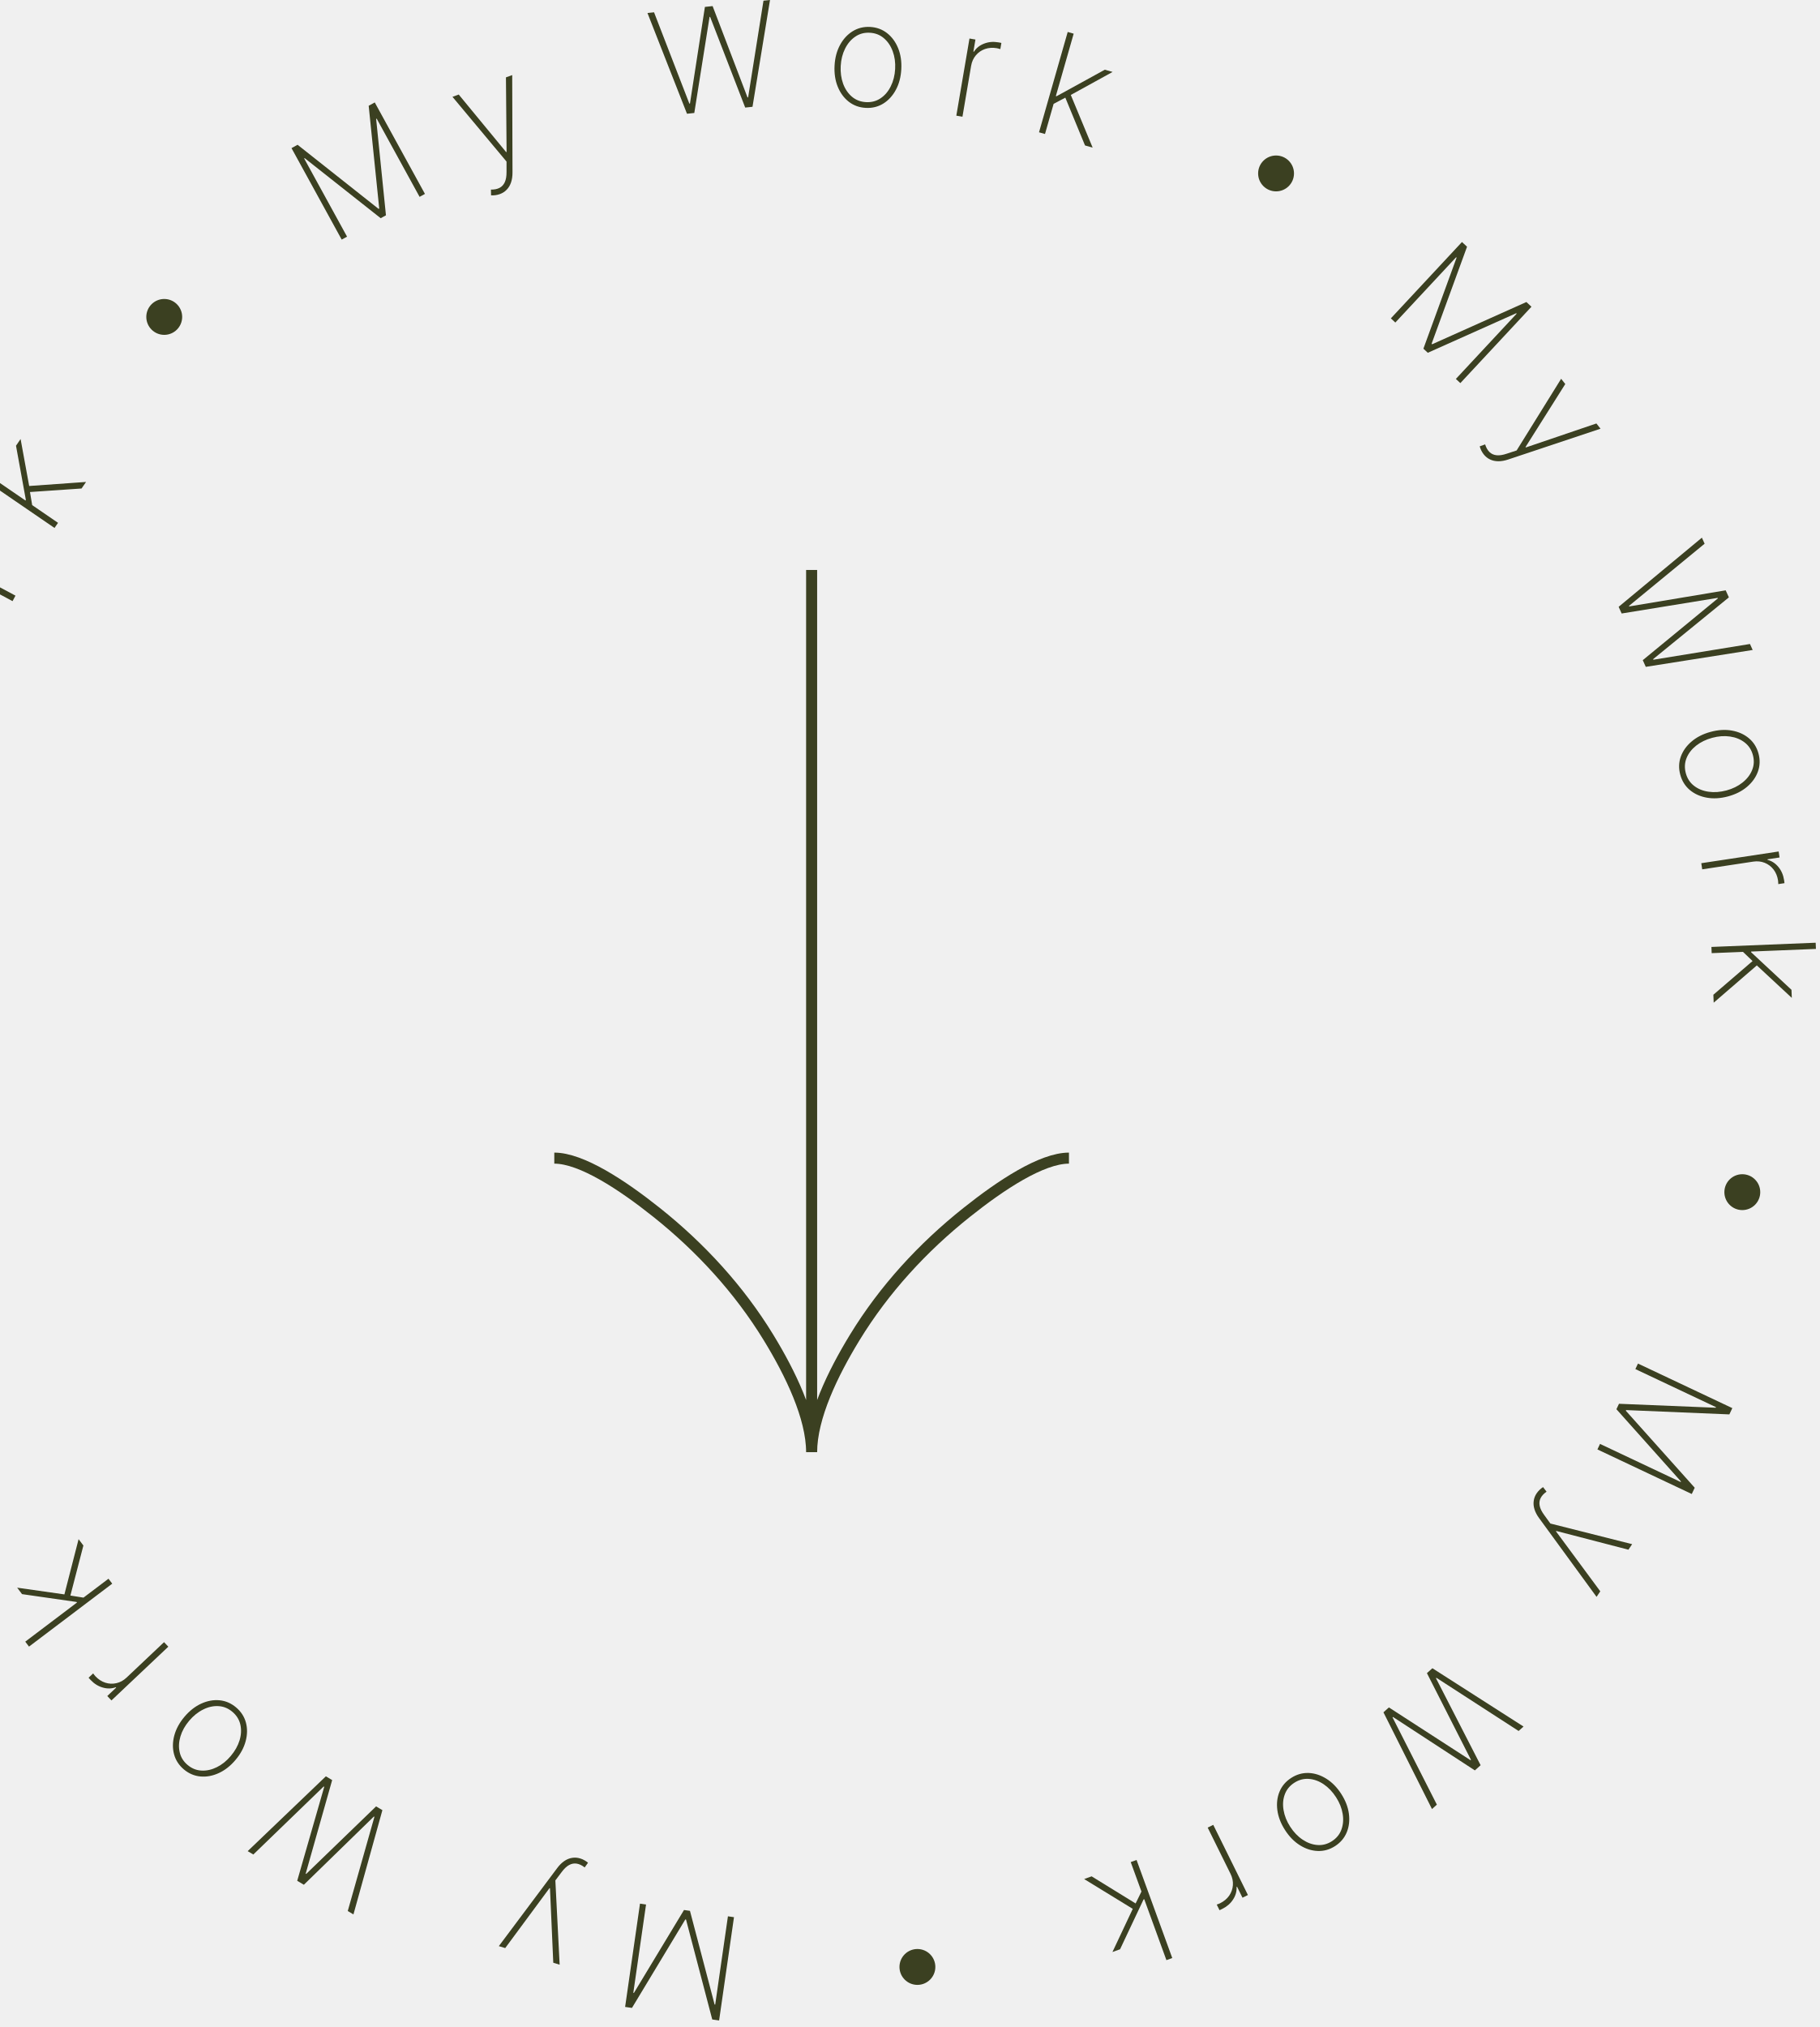
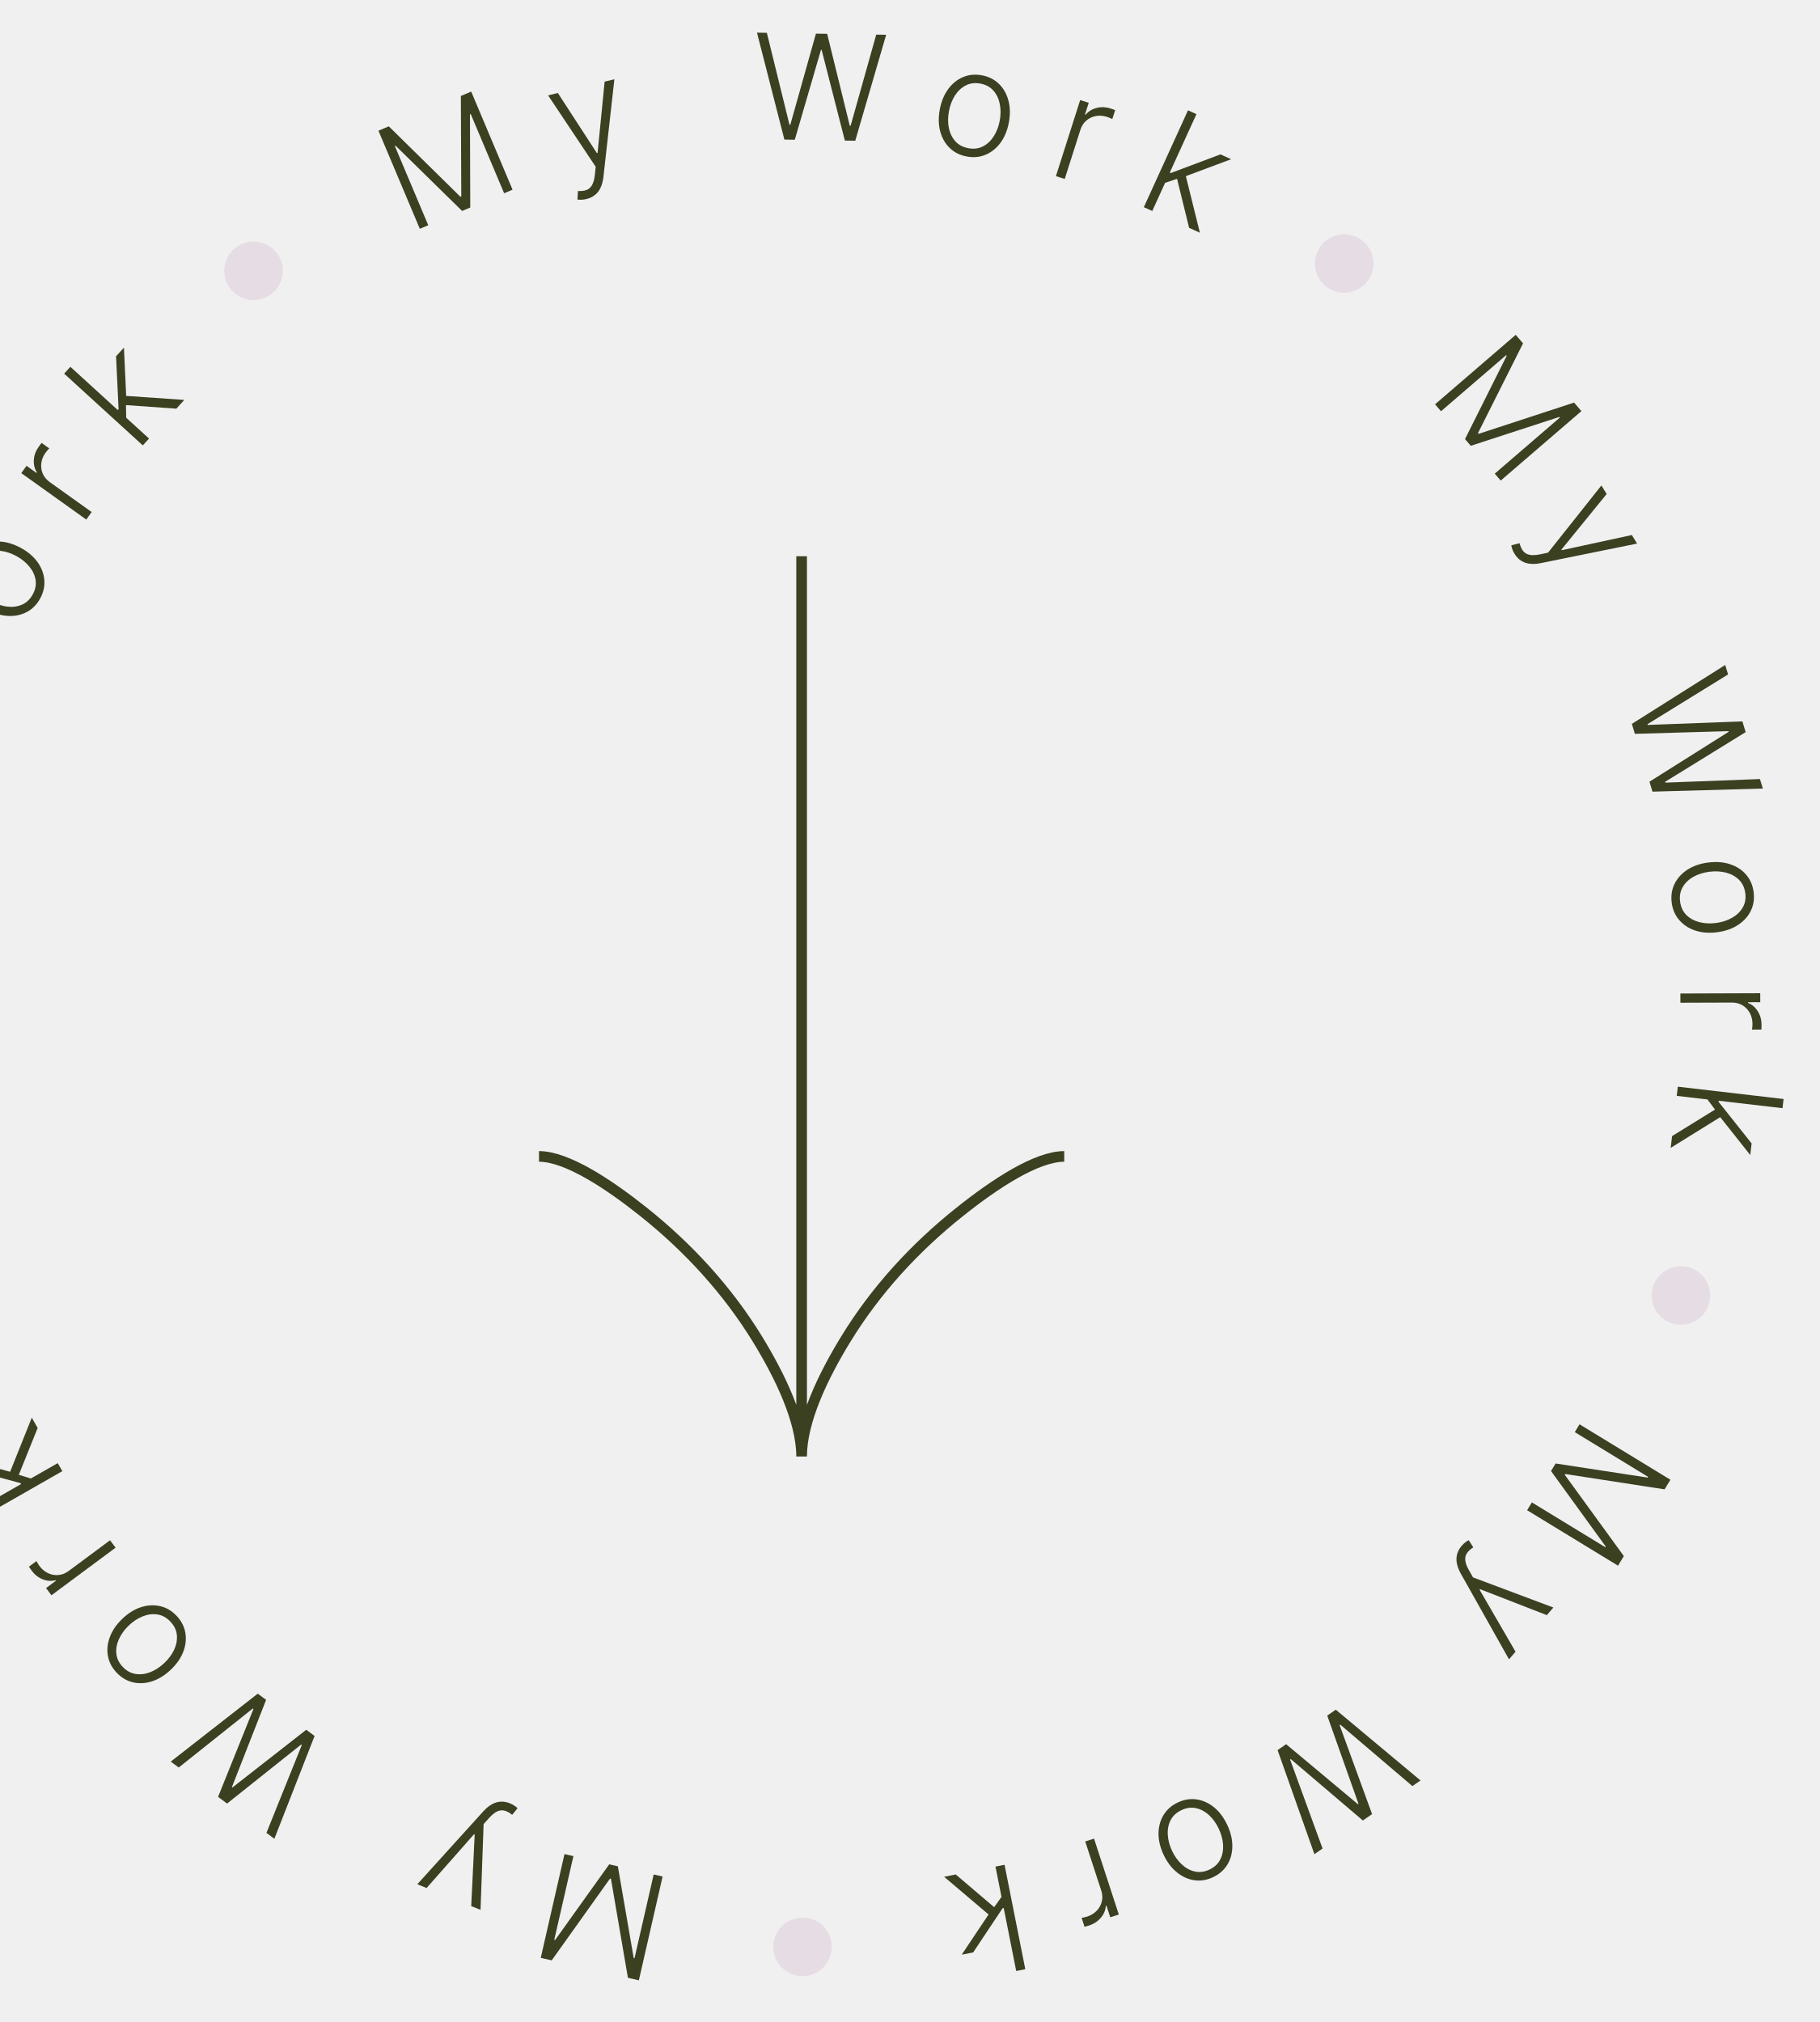
- <svg xmlns="http://www.w3.org/2000/svg" width="158" height="176" viewBox="0 0 158 176" fill="none">
-   <path d="M151.301 105.069C152.161 105.069 152.859 104.372 152.859 103.512C152.859 102.652 152.161 101.955 151.301 101.955C150.441 101.955 149.744 102.652 149.744 103.512C149.744 104.372 150.441 105.069 151.301 105.069Z" fill="#3B4021" />
-   <path d="M110.813 16.616C111.673 16.616 112.37 15.919 112.37 15.059C112.37 14.199 111.673 13.502 110.813 13.502C109.953 13.502 109.255 14.199 109.255 15.059C109.255 15.919 109.953 16.616 110.813 16.616Z" fill="#3B4021" />
-   <path d="M14.263 29.075C15.123 29.075 15.82 28.377 15.82 27.517C15.82 26.657 15.123 25.96 14.263 25.96C13.402 25.96 12.705 26.657 12.705 27.517C12.705 28.377 13.402 29.075 14.263 29.075Z" fill="#3B4021" />
-   <path d="M79.667 172.343C80.527 172.343 81.225 171.646 81.225 170.786C81.225 169.925 80.527 169.228 79.667 169.228C78.807 169.228 78.11 169.925 78.11 170.786C78.11 171.646 78.807 172.343 79.667 172.343Z" fill="#3B4021" />
-   <path d="M62.447 175.433L61.851 175.347L59.574 166.669L59.513 166.661L54.88 174.342L54.285 174.257L55.577 165.289L56.102 165.364L54.997 173.032L55.05 173.039L59.399 165.84L59.916 165.914L62.056 174.049L62.108 174.056L63.213 166.389L63.739 166.465L62.447 175.433Z" fill="#3B4021" />
-   <path d="M50.382 161.364C50.512 161.403 50.636 161.457 50.754 161.524C50.872 161.59 50.975 161.662 51.063 161.738L50.773 162.145C50.538 161.962 50.31 161.852 50.087 161.815C49.861 161.777 49.639 161.817 49.421 161.936C49.203 162.054 48.986 162.259 48.771 162.551L48.227 163.273L48.599 170.589L48.046 170.42L47.76 163.955L47.718 163.942L43.873 169.147L43.318 168.978L48.38 162.21C48.574 161.948 48.78 161.743 48.998 161.594C49.216 161.444 49.442 161.352 49.675 161.315C49.906 161.274 50.142 161.291 50.382 161.364Z" fill="#3B4021" />
-   <path d="M33.207 157.171L30.693 166.225L30.199 165.929L32.514 157.751L32.469 157.724L26.387 163.649L25.81 163.304L28.156 155.144L28.11 155.116L21.999 161.023L21.509 160.73L28.298 154.234L28.845 154.561L26.546 162.686L26.587 162.711L32.66 156.844L33.207 157.171Z" fill="#3B4021" />
-   <path d="M20.5 148.249C20.928 148.61 21.212 149.046 21.353 149.558C21.491 150.071 21.485 150.611 21.334 151.179C21.184 151.746 20.891 152.29 20.454 152.808C20.015 153.33 19.529 153.711 18.998 153.953C18.464 154.198 17.932 154.296 17.403 154.247C16.873 154.198 16.394 153.993 15.965 153.633C15.537 153.271 15.253 152.834 15.115 152.321C14.977 151.807 14.983 151.267 15.133 150.699C15.284 150.131 15.577 149.588 16.014 149.069C16.451 148.55 16.936 148.169 17.47 147.924C18.004 147.679 18.536 147.582 19.065 147.631C19.593 147.682 20.071 147.888 20.5 148.249ZM20.177 148.631C19.814 148.325 19.411 148.161 18.967 148.139C18.521 148.114 18.077 148.213 17.634 148.438C17.188 148.66 16.785 148.986 16.424 149.414C16.063 149.843 15.811 150.294 15.67 150.769C15.527 151.246 15.504 151.702 15.602 152.134C15.697 152.57 15.927 152.941 16.29 153.247C16.654 153.553 17.058 153.716 17.503 153.736C17.947 153.759 18.392 153.659 18.837 153.437C19.281 153.216 19.683 152.893 20.044 152.463C20.405 152.035 20.659 151.583 20.804 151.108C20.948 150.631 20.97 150.176 20.872 149.743C20.772 149.308 20.541 148.937 20.177 148.631Z" fill="#3B4021" />
-   <path d="M14.617 142.978L9.678 147.645L9.316 147.262L10.088 146.533L10.055 146.498C9.7 146.629 9.326 146.64 8.933 146.528C8.538 146.419 8.186 146.202 7.878 145.876C7.846 145.841 7.813 145.807 7.781 145.773C7.749 145.738 7.719 145.705 7.693 145.673L8.089 145.299C8.111 145.327 8.137 145.362 8.167 145.402C8.193 145.443 8.23 145.488 8.279 145.54C8.538 145.814 8.828 146.003 9.149 146.106C9.467 146.206 9.788 146.22 10.111 146.145C10.433 146.073 10.726 145.912 10.992 145.661L14.246 142.585L14.617 142.978Z" fill="#3B4021" />
-   <path d="M7.346 138.734L6.734 139.208L6.649 139.095L1.914 138.415L1.49 137.854L5.841 138.474L5.891 138.503L7.346 138.734ZM9.746 137.507L2.519 142.971L2.193 142.541L9.421 137.077L9.746 137.507ZM7.241 134.194L6.08 138.665L5.559 138.571L6.825 133.643L7.241 134.194Z" fill="#3B4021" />
-   <path d="M1.09 52.195L-4.903 48.99L-4.654 48.526L-3.718 49.027L-3.695 48.984C-3.932 48.69 -4.061 48.338 -4.08 47.93C-4.102 47.52 -4.007 47.118 -3.795 46.723C-3.773 46.681 -3.751 46.639 -3.729 46.598C-3.706 46.556 -3.684 46.518 -3.662 46.483L-3.182 46.739C-3.201 46.769 -3.226 46.805 -3.254 46.846C-3.284 46.884 -3.316 46.934 -3.35 46.996C-3.528 47.329 -3.615 47.664 -3.611 48C-3.605 48.334 -3.516 48.643 -3.343 48.926C-3.173 49.208 -2.926 49.435 -2.604 49.608L1.344 51.719L1.09 52.195Z" fill="#3B4021" />
-   <path d="M2.81 43.954L2.166 43.523L2.246 43.407L1.39 38.701L1.788 38.12L2.579 42.444L2.567 42.5L2.81 43.954ZM4.734 45.841L-2.74 40.719L-2.434 40.274L5.039 45.396L4.734 45.841ZM7.083 42.415L2.473 42.731L2.398 42.207L7.473 41.846L7.083 42.415Z" fill="#3B4021" />
-   <path d="M25.314 12.861L25.842 12.571L32.877 18.137L32.932 18.107L32.016 9.183L32.544 8.894L36.902 16.837L36.437 17.092L32.711 10.301L32.664 10.326L33.516 18.695L33.059 18.946L26.458 13.732L26.412 13.757L30.138 20.548L29.673 20.804L25.314 12.861Z" fill="#3B4021" />
-   <path d="M43.413 16.851C43.285 16.897 43.155 16.929 43.02 16.947C42.885 16.964 42.76 16.969 42.644 16.961L42.632 16.462C42.928 16.467 43.177 16.417 43.378 16.313C43.581 16.207 43.734 16.042 43.837 15.816C43.94 15.59 43.99 15.296 43.987 14.933L43.987 14.029L39.292 8.407L39.836 8.209L43.951 13.204L43.992 13.189L43.936 6.718L44.48 6.52L44.505 14.971C44.506 15.296 44.465 15.585 44.38 15.835C44.296 16.085 44.172 16.296 44.007 16.465C43.847 16.636 43.649 16.765 43.413 16.851Z" fill="#3B4021" />
-   <path d="M59.658 9.877L56.226 1.13L56.797 1.069L59.863 8.996L59.916 8.991L61.214 0.6L61.883 0.529L64.914 8.46L64.967 8.455L66.3 0.06L66.867 0L65.347 9.273L64.713 9.34L61.666 1.464L61.618 1.469L60.292 9.809L59.658 9.877Z" fill="#3B4021" />
-   <path d="M75.178 9.367C74.618 9.336 74.129 9.159 73.709 8.834C73.29 8.507 72.97 8.071 72.749 7.528C72.528 6.984 72.436 6.373 72.473 5.696C72.51 5.015 72.669 4.419 72.948 3.905C73.228 3.389 73.594 2.991 74.046 2.712C74.499 2.433 75.005 2.308 75.564 2.339C76.124 2.37 76.613 2.549 77.033 2.876C77.452 3.204 77.772 3.639 77.993 4.183C78.214 4.727 78.306 5.338 78.268 6.015C78.231 6.692 78.073 7.289 77.793 7.805C77.514 8.322 77.148 8.719 76.695 8.999C76.243 9.275 75.737 9.398 75.178 9.367ZM75.205 8.868C75.679 8.894 76.1 8.783 76.468 8.534C76.84 8.286 77.135 7.939 77.354 7.493C77.576 7.048 77.704 6.545 77.734 5.985C77.765 5.426 77.694 4.914 77.522 4.45C77.35 3.982 77.094 3.605 76.755 3.317C76.417 3.027 76.011 2.869 75.536 2.843C75.062 2.817 74.641 2.929 74.273 3.181C73.905 3.429 73.61 3.776 73.387 4.222C73.165 4.665 73.038 5.166 73.007 5.725C72.977 6.285 73.046 6.798 73.215 7.265C73.387 7.733 73.643 8.11 73.982 8.397C74.323 8.685 74.731 8.842 75.205 8.868Z" fill="#3B4021" />
-   <path d="M83.047 10.043L84.189 3.344L84.707 3.433L84.529 4.479L84.577 4.488C84.781 4.169 85.073 3.936 85.454 3.789C85.836 3.638 86.248 3.601 86.69 3.676C86.736 3.684 86.783 3.692 86.83 3.7C86.876 3.708 86.919 3.717 86.96 3.727L86.868 4.263C86.834 4.254 86.792 4.243 86.744 4.228C86.699 4.212 86.641 4.197 86.572 4.186C86.199 4.122 85.854 4.146 85.537 4.256C85.221 4.367 84.957 4.549 84.743 4.803C84.53 5.054 84.393 5.36 84.331 5.72L83.579 10.134L83.047 10.043Z" fill="#3B4021" />
-   <path d="M91.409 9.064L91.613 8.317L91.749 8.356L95.941 6.053L96.618 6.246L92.768 8.366L92.71 8.373L91.409 9.064ZM90.228 11.487L92.719 2.776L93.238 2.924L90.747 11.635L90.228 11.487ZM94.222 12.629L92.462 8.357L92.935 8.12L94.886 12.819L94.222 12.629Z" fill="#3B4021" />
-   <path d="M126.957 21.013L127.397 21.423L124.319 29.849L124.364 29.892L132.551 26.224L132.991 26.634L126.816 33.264L126.427 32.902L131.707 27.233L131.668 27.197L123.989 30.631L123.608 30.275L126.489 22.373L126.45 22.336L121.17 28.005L120.781 27.643L126.957 21.013Z" fill="#3B4021" />
-   <path d="M128.844 39.45C128.76 39.344 128.689 39.229 128.63 39.107C128.571 38.984 128.527 38.867 128.498 38.754L128.968 38.586C129.057 38.87 129.182 39.09 129.344 39.248C129.508 39.408 129.713 39.501 129.96 39.528C130.207 39.555 130.501 39.51 130.845 39.393L131.704 39.111L135.569 32.889L135.928 33.344L132.475 38.817L132.503 38.852L138.63 36.769L138.989 37.224L130.972 39.897C130.663 40.001 130.377 40.052 130.113 40.05C129.848 40.048 129.609 39.996 129.397 39.894C129.184 39.795 128.999 39.647 128.844 39.45Z" fill="#3B4021" />
-   <path d="M140.562 52.689L147.791 46.685L148.028 47.209L141.462 52.607L141.484 52.655L149.858 51.257L150.135 51.869L143.555 57.234L143.577 57.283L151.966 55.916L152.201 56.436L142.919 57.901L142.657 57.32L149.179 51.957L149.159 51.912L140.824 53.269L140.562 52.689Z" fill="#3B4021" />
-   <path d="M145.913 67.265C145.766 66.724 145.781 66.204 145.958 65.703C146.138 65.203 146.45 64.762 146.898 64.382C147.345 64.001 147.895 63.722 148.551 63.546C149.209 63.367 149.825 63.331 150.4 63.435C150.978 63.539 151.47 63.761 151.877 64.104C152.284 64.446 152.561 64.887 152.707 65.428C152.854 65.969 152.837 66.49 152.658 66.99C152.478 67.491 152.165 67.931 151.718 68.312C151.271 68.693 150.72 68.972 150.065 69.149C149.41 69.326 148.794 69.362 148.216 69.259C147.638 69.156 147.146 68.933 146.738 68.591C146.334 68.247 146.059 67.806 145.913 67.265ZM146.395 67.134C146.519 67.593 146.757 67.958 147.108 68.229C147.461 68.504 147.882 68.675 148.375 68.744C148.868 68.815 149.384 68.778 149.926 68.632C150.466 68.486 150.93 68.258 151.317 67.948C151.707 67.639 151.985 67.278 152.152 66.866C152.322 66.453 152.344 66.018 152.22 65.559C152.096 65.101 151.858 64.737 151.503 64.466C151.152 64.194 150.73 64.023 150.237 63.951C149.747 63.879 149.231 63.916 148.69 64.062C148.149 64.208 147.684 64.435 147.293 64.742C146.903 65.052 146.625 65.413 146.458 65.825C146.292 66.24 146.272 66.676 146.395 67.134Z" fill="#3B4021" />
-   <path d="M147.739 74.95L154.458 73.932L154.536 74.453L153.487 74.612L153.494 74.66C153.86 74.754 154.173 74.958 154.433 75.274C154.695 75.589 154.86 75.968 154.927 76.412C154.934 76.458 154.941 76.505 154.948 76.552C154.955 76.598 154.96 76.642 154.963 76.683L154.426 76.765C154.423 76.729 154.422 76.686 154.42 76.636C154.422 76.588 154.417 76.529 154.406 76.459C154.35 76.086 154.219 75.766 154.015 75.499C153.81 75.234 153.554 75.04 153.247 74.917C152.942 74.793 152.608 74.758 152.246 74.813L147.82 75.483L147.739 74.95Z" fill="#3B4021" />
-   <path d="M151.291 82.582L152.064 82.542L152.07 82.683L155.571 85.942L155.6 86.645L152.379 83.654L152.355 83.601L151.291 82.582ZM148.62 82.221L157.673 81.854L157.695 82.393L148.641 82.76L148.62 82.221ZM148.788 86.371L152.292 83.36L152.666 83.735L148.816 87.061L148.788 86.371Z" fill="#3B4021" />
-   <path d="M150.434 122.264L150.177 122.809L141.214 122.435L141.187 122.491L147.169 129.177L146.912 129.721L138.719 125.851L138.946 125.371L145.951 128.68L145.973 128.632L140.369 122.359L140.592 121.887L148.997 122.231L149.019 122.183L142.015 118.875L142.241 118.395L150.434 122.264Z" fill="#3B4021" />
-   <path d="M133.441 129.663C133.517 129.551 133.605 129.448 133.703 129.355C133.802 129.261 133.9 129.184 133.999 129.122L134.302 129.519C134.059 129.689 133.887 129.876 133.786 130.078C133.683 130.282 133.656 130.507 133.706 130.75C133.755 130.993 133.887 131.26 134.103 131.552L134.634 132.284L141.735 134.077L141.411 134.557L135.147 132.93L135.123 132.967L138.968 138.171L138.644 138.652L133.662 131.825C133.469 131.564 133.333 131.306 133.255 131.054C133.176 130.801 133.153 130.558 133.187 130.324C133.216 130.091 133.301 129.871 133.441 129.663Z" fill="#3B4021" />
-   <path d="M124.388 144.848L132.303 149.912L131.876 150.297L124.739 145.681L124.7 145.717L128.576 153.27L128.076 153.72L120.966 149.081L120.927 149.117L124.777 156.694L124.353 157.076L120.138 148.677L120.611 148.251L127.703 152.837L127.739 152.804L123.914 145.275L124.388 144.848Z" fill="#3B4021" />
-   <path d="M112.126 154.374C112.597 154.07 113.098 153.927 113.627 153.943C114.158 153.961 114.673 154.127 115.172 154.437C115.67 154.747 116.103 155.187 116.471 155.757C116.84 156.33 117.062 156.906 117.138 157.486C117.214 158.068 117.152 158.605 116.95 159.097C116.747 159.588 116.411 159.986 115.94 160.29C115.469 160.594 114.967 160.736 114.436 160.717C113.905 160.698 113.39 160.534 112.891 160.223C112.393 159.913 111.96 159.473 111.593 158.902C111.225 158.332 111.003 157.756 110.925 157.174C110.849 156.592 110.911 156.055 111.114 155.564C111.317 155.074 111.655 154.678 112.126 154.374ZM112.397 154.794C111.997 155.052 111.722 155.389 111.57 155.806C111.416 156.225 111.38 156.679 111.464 157.169C111.546 157.66 111.738 158.142 112.042 158.613C112.346 159.084 112.704 159.456 113.116 159.731C113.53 160.008 113.958 160.164 114.401 160.197C114.845 160.233 115.267 160.123 115.666 159.866C116.066 159.609 116.34 159.27 116.491 158.85C116.642 158.433 116.678 157.979 116.596 157.487C116.516 156.998 116.324 156.518 116.021 156.048C115.717 155.577 115.36 155.202 114.948 154.923C114.535 154.646 114.106 154.49 113.663 154.457C113.218 154.424 112.796 154.537 112.397 154.794Z" fill="#3B4021" />
-   <path d="M105.359 158.448L108.369 164.541L107.897 164.774L107.427 163.822L107.383 163.843C107.405 164.221 107.305 164.581 107.083 164.924C106.863 165.27 106.551 165.542 106.15 165.741C106.107 165.762 106.065 165.783 106.023 165.803C105.98 165.825 105.94 165.843 105.902 165.858L105.661 165.371C105.694 165.357 105.734 165.343 105.782 165.326C105.828 165.313 105.882 165.291 105.946 165.259C106.284 165.092 106.55 164.87 106.743 164.594C106.933 164.32 107.039 164.016 107.064 163.686C107.089 163.357 107.021 163.029 106.859 162.701L104.875 158.687L105.359 158.448Z" fill="#3B4021" />
-   <path d="M99.166 164.152L99.439 164.876L99.306 164.924L97.266 169.25L96.604 169.49L98.476 165.514L98.518 165.475L99.166 164.152ZM98.699 161.497L101.798 170.011L101.291 170.195L98.192 161.681L98.699 161.497ZM94.795 162.918L98.729 165.342L98.485 165.812L94.147 163.154L94.795 162.918Z" fill="#3B4021" />
-   <mask id="mask0_76_309" style="mask-type:luminance" maskUnits="userSpaceOnUse" x="32" y="49" width="77" height="78">
-     <path d="M32.172 126.096L108.79 126.096L108.79 49.479L32.172 49.479L32.172 126.096Z" fill="white" />
-   </mask>
-   <g mask="url(#mask0_76_309)">
-     <path d="M92.828 100.557C90.459 100.557 86.922 102.898 83.953 105.266C80.122 108.312 76.78 111.951 74.229 116.124C72.317 119.252 70.481 123.045 70.481 126.096M70.481 126.096C70.481 123.045 68.645 119.249 66.733 116.124C64.179 111.951 60.837 108.312 57.013 105.266C54.04 102.898 50.497 100.557 48.135 100.557M70.481 126.096V49.479" stroke="#3B4021" stroke-width="0.958" />
+ <svg xmlns="http://www.w3.org/2000/svg" width="171" height="190" viewBox="0 0 171 190" fill="none">
+   <g clip-path="url(#clip0_375_1242)">
+     <path d="M75.403 185.692C76.922 185.692 78.154 184.46 78.154 182.941C78.154 181.422 76.922 180.19 75.403 180.19C73.884 180.19 72.652 181.422 72.652 182.941C72.652 184.46 73.884 185.692 75.403 185.692Z" fill="#E6DDE4" />
+     <path d="M60.025 186.082L58.997 185.847L57.402 176.543L57.316 176.523L51.835 184.208L50.807 183.973L53.037 174.222L53.875 174.414L52.075 182.284L52.151 182.302L57.242 175.183L58.051 175.368L59.541 183.992L59.617 184.009L61.417 176.138L62.255 176.33L60.025 186.082Z" fill="#3B4021" />
+     <path d="M47.907 169.45C48.067 169.515 48.211 169.591 48.337 169.677C48.464 169.763 48.56 169.842 48.627 169.91L48.122 170.534C47.881 170.338 47.649 170.208 47.425 170.146C47.202 170.08 46.973 170.099 46.737 170.203C46.503 170.305 46.25 170.505 45.978 170.802L45.438 171.406L45.149 179.463L44.275 179.109L44.599 172.383L44.536 172.357L40.083 177.41L39.21 177.055L45.418 170.196C45.677 169.911 45.943 169.694 46.214 169.544C46.487 169.39 46.765 169.309 47.047 169.296C47.328 169.28 47.615 169.331 47.907 169.45Z" fill="#3B4021" />
+     <path d="M29.557 163.123L25.778 172.783L25.034 172.228L28.355 163.976L28.293 163.929L21.336 169.473L20.49 168.843L23.812 160.591L23.749 160.544L16.792 166.088L16.044 165.531L24.218 159.146L25.002 159.729L21.793 167.919L21.844 167.958L28.774 162.54L29.557 163.123Z" fill="#3B4021" />
+     <path d="M16.581 151.823C17.028 152.293 17.305 152.821 17.411 153.408C17.514 153.993 17.453 154.588 17.227 155.19C16.999 155.795 16.609 156.361 16.057 156.887C15.501 157.417 14.916 157.782 14.3 157.982C13.683 158.184 13.086 158.218 12.508 158.085C11.927 157.951 11.412 157.65 10.965 157.181C10.518 156.712 10.242 156.185 10.138 155.6C10.035 155.015 10.097 154.42 10.326 153.815C10.552 153.207 10.943 152.638 11.499 152.108C12.05 151.582 12.634 151.219 13.249 151.02C13.861 150.822 14.459 150.79 15.041 150.924C15.62 151.055 16.134 151.355 16.581 151.823ZM16.005 152.373C15.645 151.996 15.239 151.773 14.787 151.705C14.335 151.637 13.877 151.696 13.411 151.883C12.944 152.068 12.508 152.354 12.103 152.741C11.697 153.127 11.39 153.55 11.181 154.011C10.97 154.469 10.887 154.927 10.931 155.384C10.976 155.841 11.178 156.258 11.537 156.635C11.895 157.009 12.302 157.231 12.758 157.299C13.213 157.365 13.675 157.305 14.145 157.118C14.612 156.929 15.049 156.64 15.454 156.254C15.859 155.867 16.166 155.446 16.375 154.991C16.581 154.533 16.661 154.076 16.615 153.621C16.568 153.166 16.364 152.751 16.005 152.373Z" fill="#3B4021" />
+     <path d="M10.858 145.431L4.833 149.903L4.329 149.224L5.255 148.537L5.217 148.486C4.824 148.591 4.425 148.563 4.018 148.403C3.606 148.242 3.26 147.971 2.979 147.592C2.936 147.535 2.89 147.47 2.84 147.397C2.79 147.325 2.749 147.264 2.717 147.215L3.427 146.688C3.445 146.723 3.478 146.784 3.526 146.87C3.573 146.956 3.631 147.045 3.699 147.137C3.932 147.451 4.206 147.681 4.522 147.828C4.833 147.974 5.158 148.031 5.495 148C5.833 147.969 6.15 147.842 6.449 147.621L10.34 144.733L10.858 145.431Z" fill="#3B4021" />
+     <path d="M3.005 138.958L2.021 139.531L1.924 139.362L-2.887 138.06L-3.432 137.106L1.311 138.396L1.362 138.457L3.005 138.958ZM5.857 138.24L-2.829 143.202L-3.26 142.448L5.426 137.485L5.857 138.24ZM3.538 134.181L1.704 138.739L0.872 138.494L2.986 133.214L3.538 134.181Z" fill="#3B4021" />
+     <path d="M3.779 56.229C3.47 56.799 3.052 57.224 2.525 57.505C2 57.783 1.416 57.907 0.773 57.877C0.127 57.846 -0.531 57.648 -1.201 57.285C-1.876 56.918 -2.403 56.473 -2.782 55.949C-3.164 55.423 -3.38 54.865 -3.43 54.275C-3.481 53.68 -3.353 53.098 -3.044 52.528C-2.735 51.959 -2.318 51.535 -1.792 51.256C-1.267 50.978 -0.682 50.855 -0.036 50.887C0.612 50.916 1.273 51.113 1.948 51.48C2.618 51.843 3.143 52.287 3.521 52.811C3.897 53.334 4.111 53.892 4.163 54.487C4.216 55.079 4.088 55.66 3.779 56.229ZM3.079 55.85C3.327 55.392 3.415 54.937 3.341 54.486C3.267 54.035 3.07 53.616 2.749 53.231C2.43 52.843 2.024 52.515 1.532 52.248C1.039 51.981 0.542 51.819 0.04 51.761C-0.461 51.701 -0.922 51.762 -1.343 51.945C-1.765 52.127 -2.1 52.447 -2.348 52.906C-2.595 53.361 -2.681 53.816 -2.606 54.272C-2.529 54.724 -2.33 55.146 -2.008 55.535C-1.684 55.922 -1.276 56.249 -0.784 56.516C-0.291 56.783 0.204 56.946 0.702 57.005C1.201 57.061 1.66 56.997 2.078 56.813C2.497 56.629 2.83 56.308 3.079 55.85Z" fill="#3B4021" />
+     <path d="M8.106 48.821L2.001 44.458L2.493 43.771L3.431 44.441L3.468 44.389C3.247 44.048 3.151 43.659 3.179 43.222C3.206 42.781 3.357 42.369 3.631 41.985C3.673 41.926 3.72 41.862 3.774 41.793C3.828 41.723 3.873 41.665 3.91 41.62L4.629 42.134C4.601 42.162 4.554 42.212 4.486 42.284C4.419 42.355 4.352 42.438 4.286 42.531C4.058 42.848 3.923 43.18 3.881 43.526C3.837 43.867 3.882 44.193 4.016 44.505C4.149 44.816 4.367 45.08 4.669 45.296L8.611 48.113L8.106 48.821Z" fill="#3B4021" />
+     <path d="M11.857 39.359L11.01 38.599L11.142 38.455L10.904 33.476L11.645 32.665L11.872 37.574L11.831 37.642L11.857 39.359ZM13.416 41.853L6.027 35.11L6.613 34.467L14.002 41.211L13.416 41.853ZM16.567 38.401L11.666 38.054L11.644 37.187L17.318 37.578L16.567 38.401Z" fill="#3B4021" />
+     <path d="M35.558 12.282L36.53 11.872L43.26 18.491L43.341 18.457L43.3 9.017L44.272 8.607L48.158 17.825L47.366 18.159L44.229 10.719L44.157 10.75L44.184 19.501L43.419 19.823L37.172 13.695L37.1 13.726L40.237 21.165L39.445 21.499L35.558 12.282Z" fill="#3B4021" />
+     <path d="M55.109 18.701C54.941 18.741 54.781 18.764 54.627 18.767C54.474 18.771 54.35 18.765 54.255 18.747L54.302 17.947C54.612 17.965 54.876 17.935 55.094 17.855C55.313 17.778 55.488 17.628 55.618 17.405C55.749 17.186 55.838 16.876 55.885 16.476L55.97 15.671L51.498 8.962L52.414 8.739L56.081 14.387L56.147 14.371L56.809 7.67L57.725 7.447L56.694 16.641C56.65 17.024 56.561 17.355 56.428 17.636C56.296 17.919 56.119 18.148 55.897 18.323C55.678 18.5 55.416 18.626 55.109 18.701Z" fill="#3B4021" />
+     <path d="M73.699 13.116L71.123 3.068L72.051 3.084L74.176 11.722L74.254 11.723L76.662 3.16L77.717 3.177L79.841 11.815L79.92 11.816L82.327 3.253L83.26 3.268L80.356 13.225L79.378 13.209L77.198 4.688L77.135 4.687L74.675 13.132L73.699 13.116Z" fill="#3B4021" />
+     <path d="M90.831 14.706C90.194 14.587 89.661 14.32 89.232 13.905C88.806 13.491 88.509 12.973 88.34 12.351C88.172 11.727 88.158 11.04 88.299 10.291C88.44 9.536 88.702 8.898 89.085 8.376C89.468 7.852 89.933 7.475 90.479 7.246C91.029 7.014 91.623 6.958 92.26 7.077C92.897 7.197 93.428 7.464 93.854 7.878C94.28 8.292 94.577 8.812 94.745 9.436C94.916 10.061 94.931 10.752 94.789 11.507C94.649 12.256 94.388 12.891 94.005 13.412C93.624 13.931 93.157 14.306 92.607 14.537C92.06 14.769 91.468 14.826 90.831 14.706ZM90.978 13.924C91.49 14.02 91.949 13.963 92.356 13.755C92.763 13.546 93.1 13.23 93.368 12.806C93.64 12.383 93.827 11.896 93.93 11.346C94.034 10.795 94.035 10.272 93.936 9.777C93.84 9.282 93.64 8.862 93.337 8.517C93.034 8.172 92.626 7.951 92.114 7.855C91.605 7.76 91.146 7.818 90.734 8.029C90.327 8.241 89.988 8.56 89.716 8.986C89.447 9.413 89.261 9.902 89.158 10.452C89.055 11.003 89.052 11.524 89.148 12.016C89.248 12.508 89.45 12.925 89.754 13.267C90.058 13.609 90.466 13.828 90.978 13.924Z" fill="#3B4021" />
+     <path d="M99.21 16.551L101.489 9.403L102.293 9.659L101.943 10.758L102.004 10.777C102.262 10.463 102.602 10.252 103.026 10.144C103.454 10.034 103.893 10.051 104.343 10.195C104.411 10.216 104.487 10.242 104.569 10.272C104.652 10.302 104.721 10.327 104.776 10.348L104.507 11.19C104.472 11.172 104.41 11.142 104.321 11.1C104.231 11.058 104.133 11.02 104.024 10.985C103.652 10.867 103.295 10.84 102.953 10.905C102.615 10.968 102.318 11.111 102.062 11.334C101.806 11.557 101.623 11.845 101.51 12.199L100.038 16.815L99.21 16.551Z" fill="#3B4021" />
+     <path d="M109.366 17.217L109.829 16.178L110.007 16.259L114.672 14.505L115.672 14.961L111.069 16.684L110.992 16.665L109.366 17.217ZM107.47 19.467L111.621 10.365L112.412 10.726L108.262 19.827L107.47 19.467ZM111.724 21.406L110.549 16.635L111.368 16.348L112.737 21.868L111.724 21.406Z" fill="#3B4021" />
+     <path d="M142.411 31.464L143.099 32.264L138.865 40.7L138.922 40.767L147.894 37.83L148.582 38.63L141.002 45.158L140.441 44.507L146.559 39.237L146.508 39.178L138.188 41.89L137.646 41.261L141.561 33.434L141.51 33.375L135.392 38.644L134.831 37.992L142.411 31.464Z" fill="#3B4021" />
+     <path d="M142.302 52.042C142.212 51.895 142.141 51.749 142.091 51.604C142.04 51.459 142.008 51.339 141.996 51.244L142.771 51.043C142.849 51.343 142.959 51.585 143.102 51.768C143.242 51.953 143.439 52.074 143.691 52.129C143.94 52.186 144.262 52.176 144.657 52.097L145.449 51.932L150.462 45.617L150.956 46.42L146.705 51.643L146.741 51.701L153.322 50.275L153.815 51.078L144.749 52.918C144.37 52.994 144.028 53.011 143.72 52.971C143.41 52.932 143.137 52.834 142.903 52.676C142.668 52.522 142.467 52.311 142.302 52.042Z" fill="#3B4021" />
+     <path d="M153.322 68.02L162.094 62.486L162.365 63.374L154.795 68.047L154.818 68.121L163.707 67.785L164.015 68.794L156.445 73.467L156.469 73.542L165.357 73.205L165.629 74.098L155.261 74.389L154.976 73.455L162.418 68.765L162.399 68.704L153.607 68.955L153.322 68.02Z" fill="#3B4021" />
+     <path d="M157.066 84.814C156.984 84.171 157.075 83.582 157.339 83.046C157.602 82.514 158.004 82.072 158.543 81.721C159.086 81.369 159.735 81.145 160.491 81.049C161.253 80.952 161.942 81.005 162.555 81.209C163.172 81.413 163.673 81.74 164.059 82.19C164.448 82.642 164.684 83.19 164.766 83.833C164.847 84.476 164.757 85.063 164.493 85.596C164.229 86.129 163.826 86.571 163.283 86.922C162.741 87.277 162.089 87.503 161.326 87.6C160.57 87.697 159.886 87.642 159.272 87.438C158.662 87.234 158.162 86.905 157.773 86.452C157.384 86.003 157.148 85.457 157.066 84.814ZM157.856 84.714C157.922 85.23 158.117 85.65 158.44 85.974C158.764 86.297 159.168 86.521 159.654 86.646C160.14 86.774 160.66 86.803 161.216 86.732C161.771 86.662 162.27 86.503 162.711 86.256C163.153 86.013 163.491 85.694 163.726 85.3C163.962 84.905 164.047 84.45 163.981 83.933C163.915 83.419 163.719 82.999 163.391 82.673C163.065 82.351 162.657 82.125 162.168 81.997C161.68 81.873 161.158 81.845 160.602 81.916C160.046 81.987 159.549 82.144 159.111 82.387C158.673 82.633 158.338 82.953 158.105 83.347C157.874 83.741 157.79 84.197 157.856 84.714Z" fill="#3B4021" />
+     <path d="M157.883 93.355L165.385 93.329L165.388 94.174L164.235 94.178V94.242C164.614 94.39 164.919 94.65 165.151 95.02C165.387 95.394 165.506 95.817 165.508 96.289C165.508 96.361 165.506 96.441 165.503 96.528C165.501 96.617 165.497 96.689 165.495 96.748L164.61 96.751C164.616 96.712 164.626 96.643 164.639 96.546C164.651 96.448 164.658 96.342 164.658 96.229C164.656 95.837 164.572 95.489 164.404 95.184C164.241 94.881 164.014 94.643 163.724 94.468C163.433 94.293 163.102 94.207 162.73 94.208L157.885 94.224L157.883 93.355Z" fill="#3B4021" />
+     <path d="M160.365 103.225L161.497 103.347L161.474 103.541L164.575 107.443L164.448 108.535L161.395 104.683L161.389 104.604L160.365 103.225ZM157.643 102.112L167.579 103.269L167.478 104.132L157.541 102.975L157.643 102.112ZM157.102 106.755L161.282 104.173L161.807 104.863L156.973 107.861L157.102 106.755Z" fill="#3B4021" />
+     <path d="M156.947 139.048L156.397 139.949L147.069 138.508L147.022 138.583L152.571 146.22L152.021 147.121L143.482 141.91L143.93 141.176L150.822 145.382L150.863 145.315L145.728 138.228L146.161 137.519L154.811 138.844L154.852 138.777L147.96 134.571L148.408 133.837L156.947 139.048Z" fill="#3B4021" />
+     <path d="M137.329 145.259C137.441 145.128 137.559 145.016 137.681 144.924C137.803 144.831 137.908 144.765 137.994 144.723L138.424 145.4C138.162 145.566 137.966 145.745 137.835 145.937C137.702 146.128 137.648 146.351 137.672 146.608C137.695 146.863 137.803 147.166 137.999 147.518L138.4 148.222L145.949 151.054L145.335 151.77L139.06 149.328L139.016 149.379L142.393 155.205L141.78 155.921L137.246 147.857C137.058 147.52 136.937 147.2 136.88 146.895C136.822 146.587 136.832 146.298 136.91 146.026C136.984 145.755 137.124 145.499 137.329 145.259Z" fill="#3B4021" />
+     <path d="M125.504 160.652L133.464 167.302L132.701 167.832L125.931 162.062L125.867 162.107L128.915 170.464L128.049 171.066L121.278 165.297L121.214 165.341L124.262 173.698L123.497 174.231L120.037 164.452L120.839 163.894L127.587 169.537L127.639 169.501L124.702 161.209L125.504 160.652Z" fill="#3B4021" />
+     <path d="M110.669 169.369C111.256 169.094 111.845 168.999 112.436 169.085C113.024 169.173 113.567 169.42 114.067 169.825C114.568 170.235 114.98 170.783 115.304 171.473C115.631 172.169 115.791 172.84 115.785 173.487C115.781 174.137 115.623 174.714 115.314 175.219C115.002 175.728 114.553 176.12 113.967 176.396C113.38 176.671 112.793 176.765 112.205 176.677C111.617 176.59 111.073 176.342 110.572 175.933C110.068 175.526 109.652 174.975 109.326 174.279C109.002 173.589 108.844 172.921 108.849 172.274C108.857 171.63 109.015 171.054 109.327 170.544C109.635 170.036 110.083 169.644 110.669 169.369ZM111.008 170.09C110.536 170.312 110.196 170.626 109.988 171.033C109.78 171.44 109.69 171.893 109.72 172.394C109.747 172.896 109.879 173.4 110.117 173.907C110.355 174.415 110.659 174.84 111.029 175.184C111.396 175.53 111.804 175.754 112.252 175.857C112.699 175.96 113.159 175.901 113.63 175.679C114.099 175.459 114.438 175.144 114.648 174.732C114.855 174.323 114.945 173.865 114.916 173.36C114.885 172.857 114.751 172.352 114.513 171.845C114.275 171.338 113.973 170.913 113.607 170.57C113.238 170.229 112.831 170.008 112.385 169.908C111.938 169.808 111.48 169.869 111.008 170.09Z" fill="#3B4021" />
+     <path d="M102.791 172.767L105.118 179.9L104.315 180.162L103.957 179.066L103.897 179.086C103.872 179.491 103.718 179.862 103.437 180.197C103.154 180.536 102.788 180.779 102.339 180.925C102.271 180.947 102.194 180.971 102.11 180.995C102.025 181.019 101.954 181.038 101.898 181.053L101.624 180.213C101.663 180.207 101.731 180.195 101.828 180.177C101.925 180.159 102.027 180.133 102.136 180.097C102.507 179.976 102.813 179.789 103.052 179.536C103.29 179.288 103.447 178.998 103.524 178.668C103.602 178.338 103.583 177.997 103.467 177.643L101.965 173.037L102.791 172.767Z" fill="#3B4021" />
+     <path d="M23.822 28.198C25.341 28.198 26.573 26.966 26.573 25.447C26.573 23.927 25.341 22.696 23.822 22.696C22.303 22.696 21.071 23.927 21.071 25.447C21.071 26.966 22.303 28.198 23.822 28.198Z" fill="#E6DDE4" />
+     <path d="M94.159 178.159L94.391 179.273L94.199 179.311L91.437 183.46L90.359 183.674L93.089 179.586L93.162 179.557L94.159 178.159ZM94.384 175.226L96.332 185.038L95.479 185.207L93.531 175.395L94.384 175.226ZM89.798 176.137L93.539 179.323L93.043 180.034L88.706 176.353L89.798 176.137Z" fill="#3B4021" />
+     <path d="M126.296 27.51C127.816 27.51 129.047 26.278 129.047 24.759C129.047 23.239 127.816 22.008 126.296 22.008C124.777 22.008 123.545 23.239 123.545 24.759C123.545 26.278 124.777 27.51 126.296 27.51Z" fill="#E6DDE4" />
+     <path d="M157.933 124.482C159.452 124.482 160.684 123.251 160.684 121.731C160.684 120.212 159.452 118.98 157.933 118.98C156.414 118.98 155.182 120.212 155.182 121.731C155.182 123.251 156.414 124.482 157.933 124.482Z" fill="#E6DDE4" />
+     <path d="M99.99 108.664C97.375 108.664 93.47 111.248 90.191 113.862C85.962 117.226 82.272 121.243 79.455 125.851C77.344 129.304 75.317 133.492 75.317 136.861M75.317 136.861C75.317 133.492 73.29 129.301 71.179 125.851C68.359 121.243 64.669 117.226 60.447 113.862C57.165 111.248 53.253 108.664 50.644 108.664M75.317 136.861V52.269" stroke="#3B4021" />
  </g>
+   <defs>
+     <clipPath id="clip0_375_1242">
+       <rect width="174" height="189.818" fill="white" transform="translate(-3)" />
+     </clipPath>
+   </defs>
</svg>
